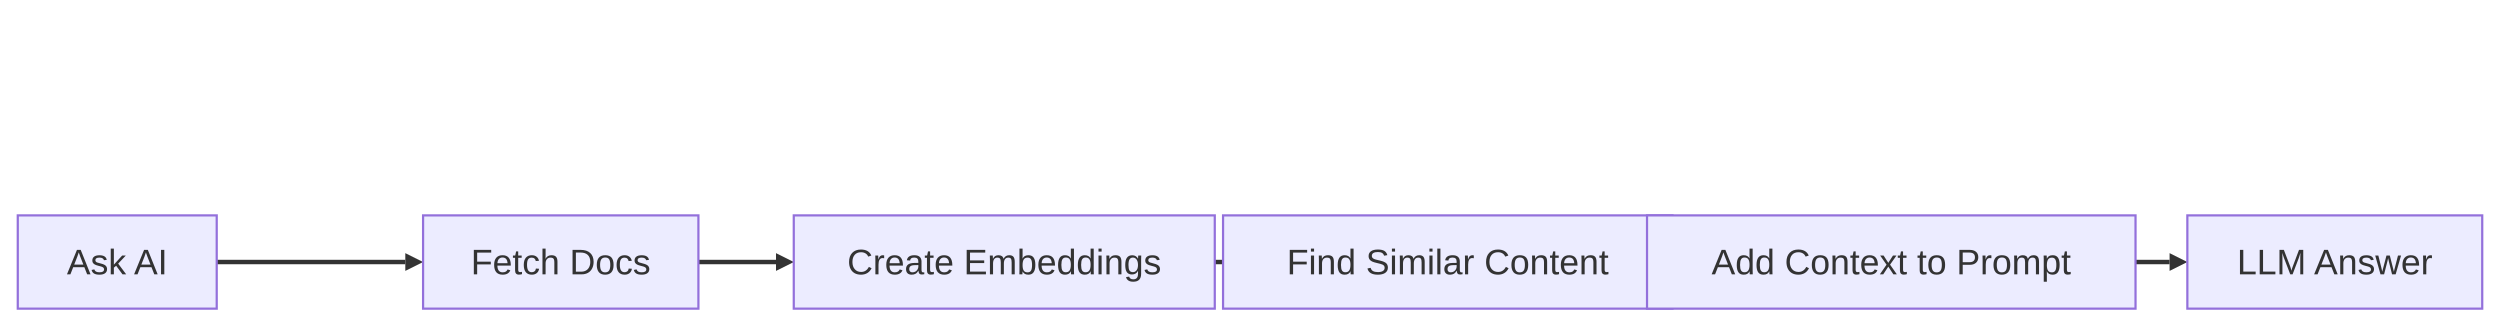
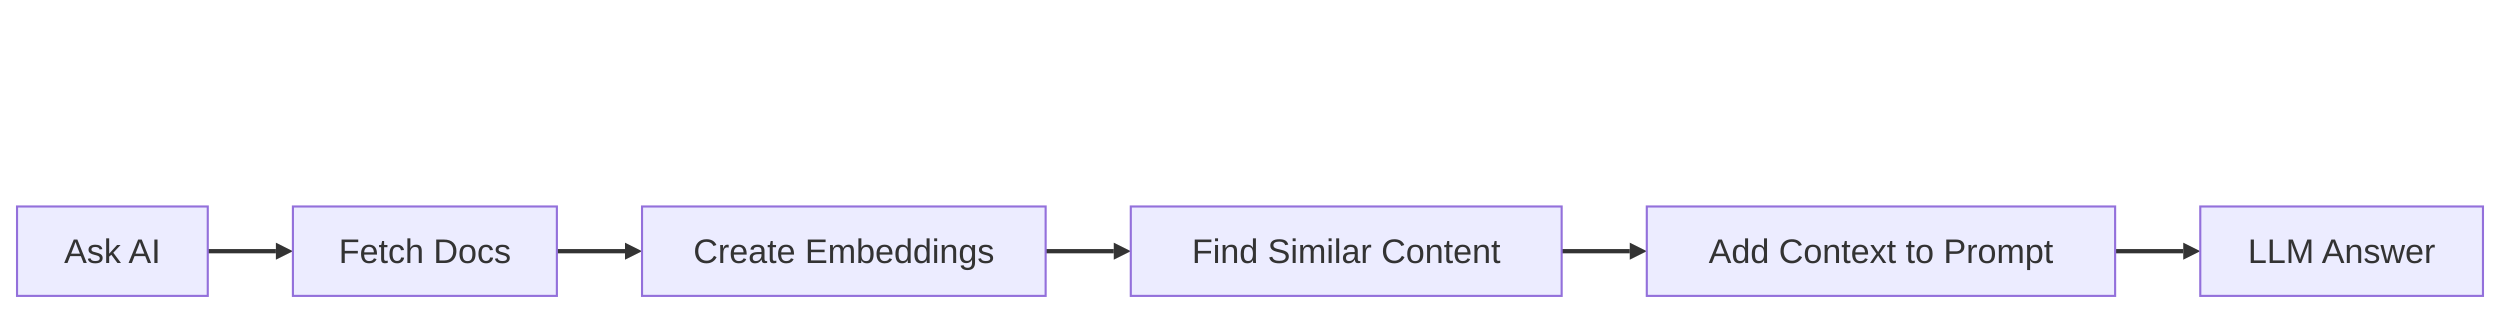
- <svg xmlns="http://www.w3.org/2000/svg" viewBox="-8 -8 1125.87 147" width="1125.87" height="147" style="background-color: white">
+ <svg xmlns="http://www.w3.org/2000/svg" viewBox="-8 -8 1174.4 147" width="1174.4" height="147" style="background-color: white">
  <defs>
    <marker id="arrow" viewBox="0 0 10 10" markerWidth="8" markerHeight="8" refX="0" refY="5" orient="auto" markerUnits="userSpaceOnUse">
      <path d="M 0 0 L 10 5 L 0 10 z" fill="#333333" />
    </marker>
    <marker id="circle-end" viewBox="0 0 10 10" markerWidth="8" markerHeight="8" refX="10" refY="5" orient="auto" markerUnits="userSpaceOnUse">
      <circle cx="5" cy="5" r="5" fill="#333333" />
    </marker>
    <marker id="cross-end" viewBox="0 0 11 11" markerWidth="8" markerHeight="8" refX="10" refY="5.5" orient="auto" markerUnits="userSpaceOnUse">
      <path d="M 1,1 l 9,9 M 10,1 l -9,9" stroke="#333333" stroke-width="2" />
    </marker>
    <marker id="arrow-reverse" viewBox="0 0 10 10" markerWidth="8" markerHeight="8" refX="0" refY="5" orient="auto-start-reverse" markerUnits="userSpaceOnUse">
      <path d="M 0 0 L 10 5 L 0 10 z" fill="#333333" />
    </marker>
  </defs>
  <style>.node rect, .node polygon, .node circle, .node &gt; path, .node line { fill: #ECECFF; stroke: #9370DB; stroke-width: 1; }
.node text { fill: #333333; font-family: "trebuchet ms", verdana, arial, sans-serif, "Apple Color Emoji", "Segoe UI Emoji", "Noto Color Emoji", "Twemoji Mozilla"; font-size: 16px; }
.edge path { fill: none; stroke: #333333; }
.edge text { fill: #333333; font-family: "trebuchet ms", verdana, arial, sans-serif, "Apple Color Emoji", "Segoe UI Emoji", "Noto Color Emoji", "Twemoji Mozilla"; font-size: 12px; }
.subgraph rect { fill: #ffffde; stroke: #aaaa33; stroke-width: 1; opacity: 0.5; }
.subgraph text { fill: #333333; font-family: "trebuchet ms", verdana, arial, sans-serif, "Apple Color Emoji", "Segoe UI Emoji", "Noto Color Emoji", "Twemoji Mozilla"; font-size: 12px; font-weight: bold; }
</style>
  <g class="edge" data-edge-source="A" data-edge-target="B">
-     <path d="M89.6,110.0 L174.53,110.0" stroke-width="2" marker-end="url(#arrow)" />
+     <path d="M89.6,110.0 L121.6,110.0" stroke-width="2" marker-end="url(#arrow)" />
  </g>
  <g class="edge" data-edge-source="B" data-edge-target="C">
-     <path d="M306.53,110.0 L341.47,110.0" stroke-width="2" marker-end="url(#arrow)" />
+     <path d="M253.6,110.0 L285.6,110.0" stroke-width="2" marker-end="url(#arrow)" />
  </g>
  <g class="edge" data-edge-source="C" data-edge-target="D">
-     <path d="M539.07,110.0 L542.8,110.0" stroke-width="2" marker-end="url(#arrow)" />
+     <path d="M483.2,110.0 L515.2,110.0" stroke-width="2" marker-end="url(#arrow)" />
  </g>
  <g class="edge" data-edge-source="D" data-edge-target="E">
-     <path d="M745.2,110.0 L741.73,110.0" stroke-width="2" marker-end="url(#arrow)" />
+     <path d="M725.6,110.0 L757.6,110.0" stroke-width="2" marker-end="url(#arrow)" />
  </g>
  <g class="edge" data-edge-source="E" data-edge-target="F">
-     <path d="M953.73,110.0 L969.07,110.0" stroke-width="2" marker-end="url(#arrow)" />
+     <path d="M985.6,110.0 L1017.6,110.0" stroke-width="2" marker-end="url(#arrow)" />
  </g>
  <g class="node" data-node-id="A">
    <rect x="0.0" y="89.0" width="89.6" height="42.0" />
    <text text-anchor="middle" dominant-baseline="central" font-family="&quot;trebuchet ms&quot;, verdana, arial, sans-serif, &quot;Apple Color Emoji&quot;, &quot;Segoe UI Emoji&quot;, &quot;Noto Color Emoji&quot;, &quot;Twemoji Mozilla&quot;" x="44.8" y="110">Ask AI</text>
  </g>
  <g class="node" data-node-id="B">
-     <rect x="182.53" y="89.0" width="124.0" height="42.0" />
-     <text text-anchor="middle" dominant-baseline="central" font-family="&quot;trebuchet ms&quot;, verdana, arial, sans-serif, &quot;Apple Color Emoji&quot;, &quot;Segoe UI Emoji&quot;, &quot;Noto Color Emoji&quot;, &quot;Twemoji Mozilla&quot;" x="244.53" y="110">Fetch Docs</text>
+     <rect x="129.6" y="89.0" width="124.0" height="42.0" />
+     <text text-anchor="middle" dominant-baseline="central" font-family="&quot;trebuchet ms&quot;, verdana, arial, sans-serif, &quot;Apple Color Emoji&quot;, &quot;Segoe UI Emoji&quot;, &quot;Noto Color Emoji&quot;, &quot;Twemoji Mozilla&quot;" x="191.6" y="110">Fetch Docs</text>
  </g>
  <g class="node" data-node-id="C">
-     <rect x="349.47" y="89.0" width="189.6" height="42.0" />
-     <text text-anchor="middle" dominant-baseline="central" font-family="&quot;trebuchet ms&quot;, verdana, arial, sans-serif, &quot;Apple Color Emoji&quot;, &quot;Segoe UI Emoji&quot;, &quot;Noto Color Emoji&quot;, &quot;Twemoji Mozilla&quot;" x="444.27" y="110">Create Embeddings</text>
+     <rect x="293.6" y="89.0" width="189.6" height="42.0" />
+     <text text-anchor="middle" dominant-baseline="central" font-family="&quot;trebuchet ms&quot;, verdana, arial, sans-serif, &quot;Apple Color Emoji&quot;, &quot;Segoe UI Emoji&quot;, &quot;Noto Color Emoji&quot;, &quot;Twemoji Mozilla&quot;" x="388.4" y="110">Create Embeddings</text>
  </g>
  <g class="node" data-node-id="D">
-     <rect x="542.8" y="89.0" width="202.4" height="42.0" />
-     <text text-anchor="middle" dominant-baseline="central" font-family="&quot;trebuchet ms&quot;, verdana, arial, sans-serif, &quot;Apple Color Emoji&quot;, &quot;Segoe UI Emoji&quot;, &quot;Noto Color Emoji&quot;, &quot;Twemoji Mozilla&quot;" x="644" y="110">Find Similar Content</text>
+     <rect x="523.2" y="89.0" width="202.4" height="42.0" />
+     <text text-anchor="middle" dominant-baseline="central" font-family="&quot;trebuchet ms&quot;, verdana, arial, sans-serif, &quot;Apple Color Emoji&quot;, &quot;Segoe UI Emoji&quot;, &quot;Noto Color Emoji&quot;, &quot;Twemoji Mozilla&quot;" x="624.4" y="110">Find Similar Content</text>
  </g>
  <g class="node" data-node-id="E">
-     <rect x="733.73" y="89.0" width="220.0" height="42.0" />
-     <text text-anchor="middle" dominant-baseline="central" font-family="&quot;trebuchet ms&quot;, verdana, arial, sans-serif, &quot;Apple Color Emoji&quot;, &quot;Segoe UI Emoji&quot;, &quot;Noto Color Emoji&quot;, &quot;Twemoji Mozilla&quot;" x="843.73" y="110">Add Context to Prompt</text>
+     <rect x="765.6" y="89.0" width="220.0" height="42.0" />
+     <text text-anchor="middle" dominant-baseline="central" font-family="&quot;trebuchet ms&quot;, verdana, arial, sans-serif, &quot;Apple Color Emoji&quot;, &quot;Segoe UI Emoji&quot;, &quot;Noto Color Emoji&quot;, &quot;Twemoji Mozilla&quot;" x="875.6" y="110">Add Context to Prompt</text>
  </g>
  <g class="node" data-node-id="F">
-     <rect x="977.07" y="89.0" width="132.8" height="42.0" />
-     <text text-anchor="middle" dominant-baseline="central" font-family="&quot;trebuchet ms&quot;, verdana, arial, sans-serif, &quot;Apple Color Emoji&quot;, &quot;Segoe UI Emoji&quot;, &quot;Noto Color Emoji&quot;, &quot;Twemoji Mozilla&quot;" x="1043.47" y="110">LLM Answer</text>
+     <rect x="1025.6" y="89.0" width="132.8" height="42.0" />
+     <text text-anchor="middle" dominant-baseline="central" font-family="&quot;trebuchet ms&quot;, verdana, arial, sans-serif, &quot;Apple Color Emoji&quot;, &quot;Segoe UI Emoji&quot;, &quot;Noto Color Emoji&quot;, &quot;Twemoji Mozilla&quot;" x="1092" y="110">LLM Answer</text>
  </g>
</svg>
